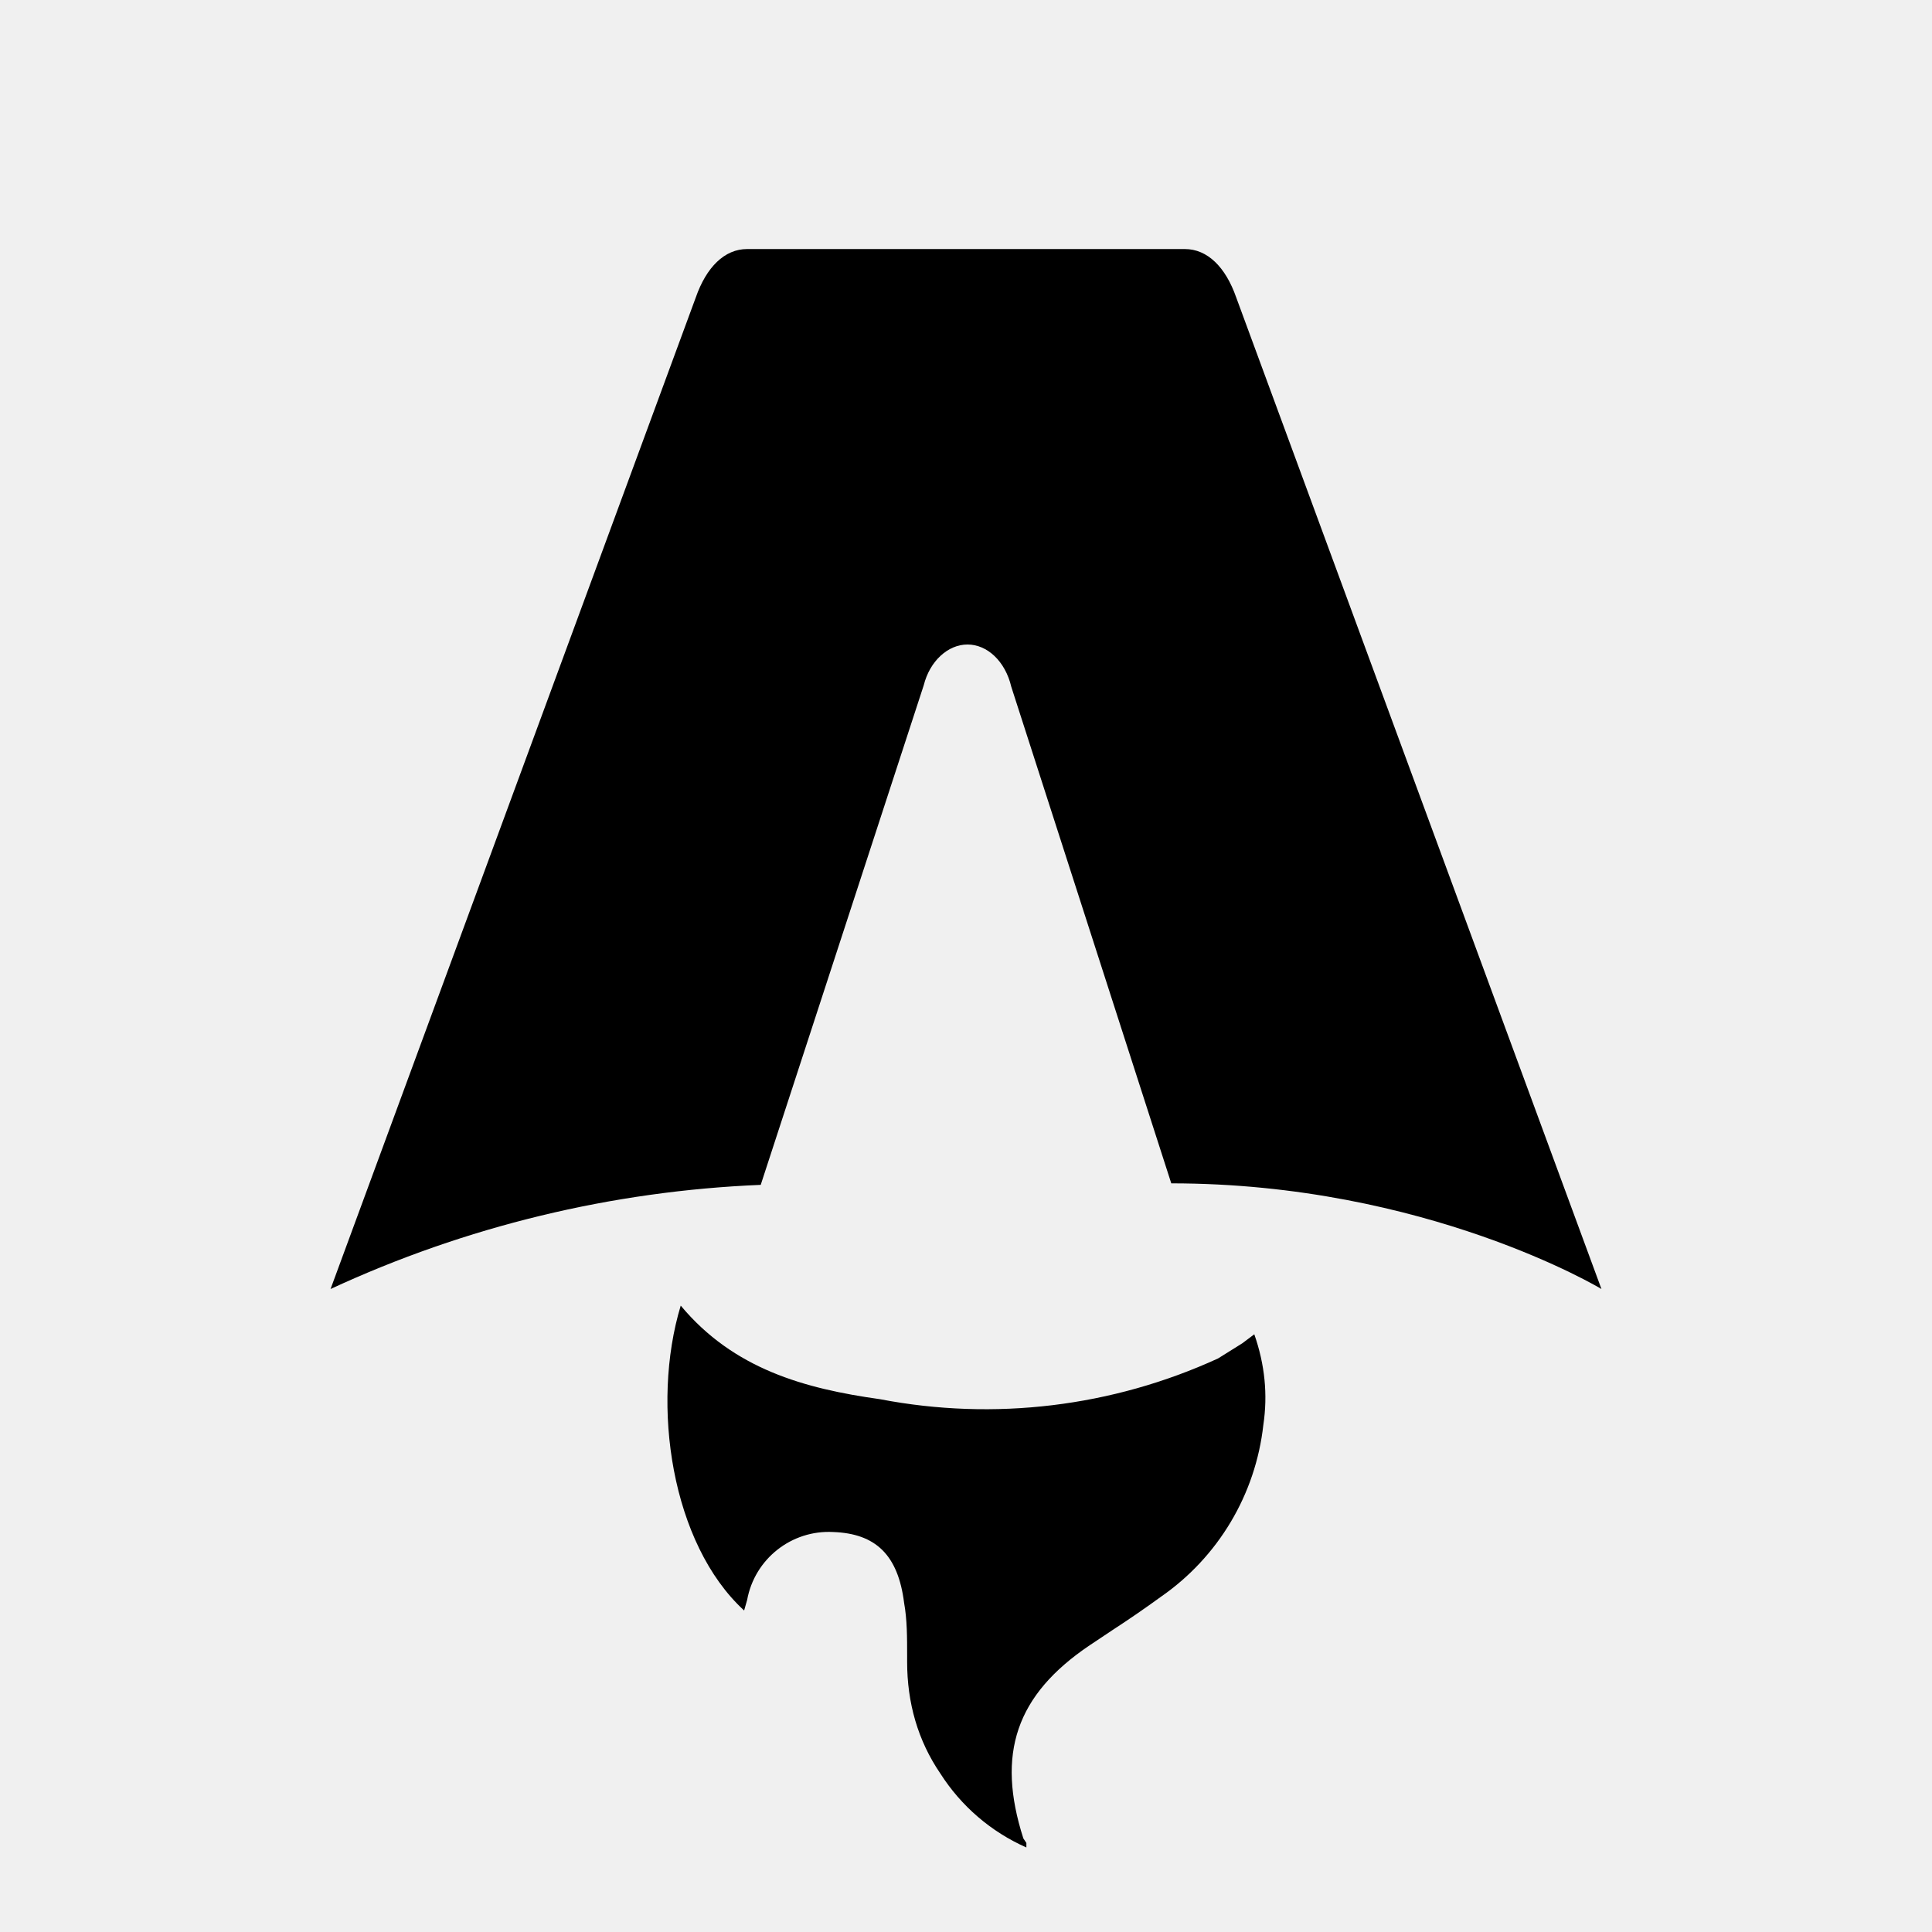
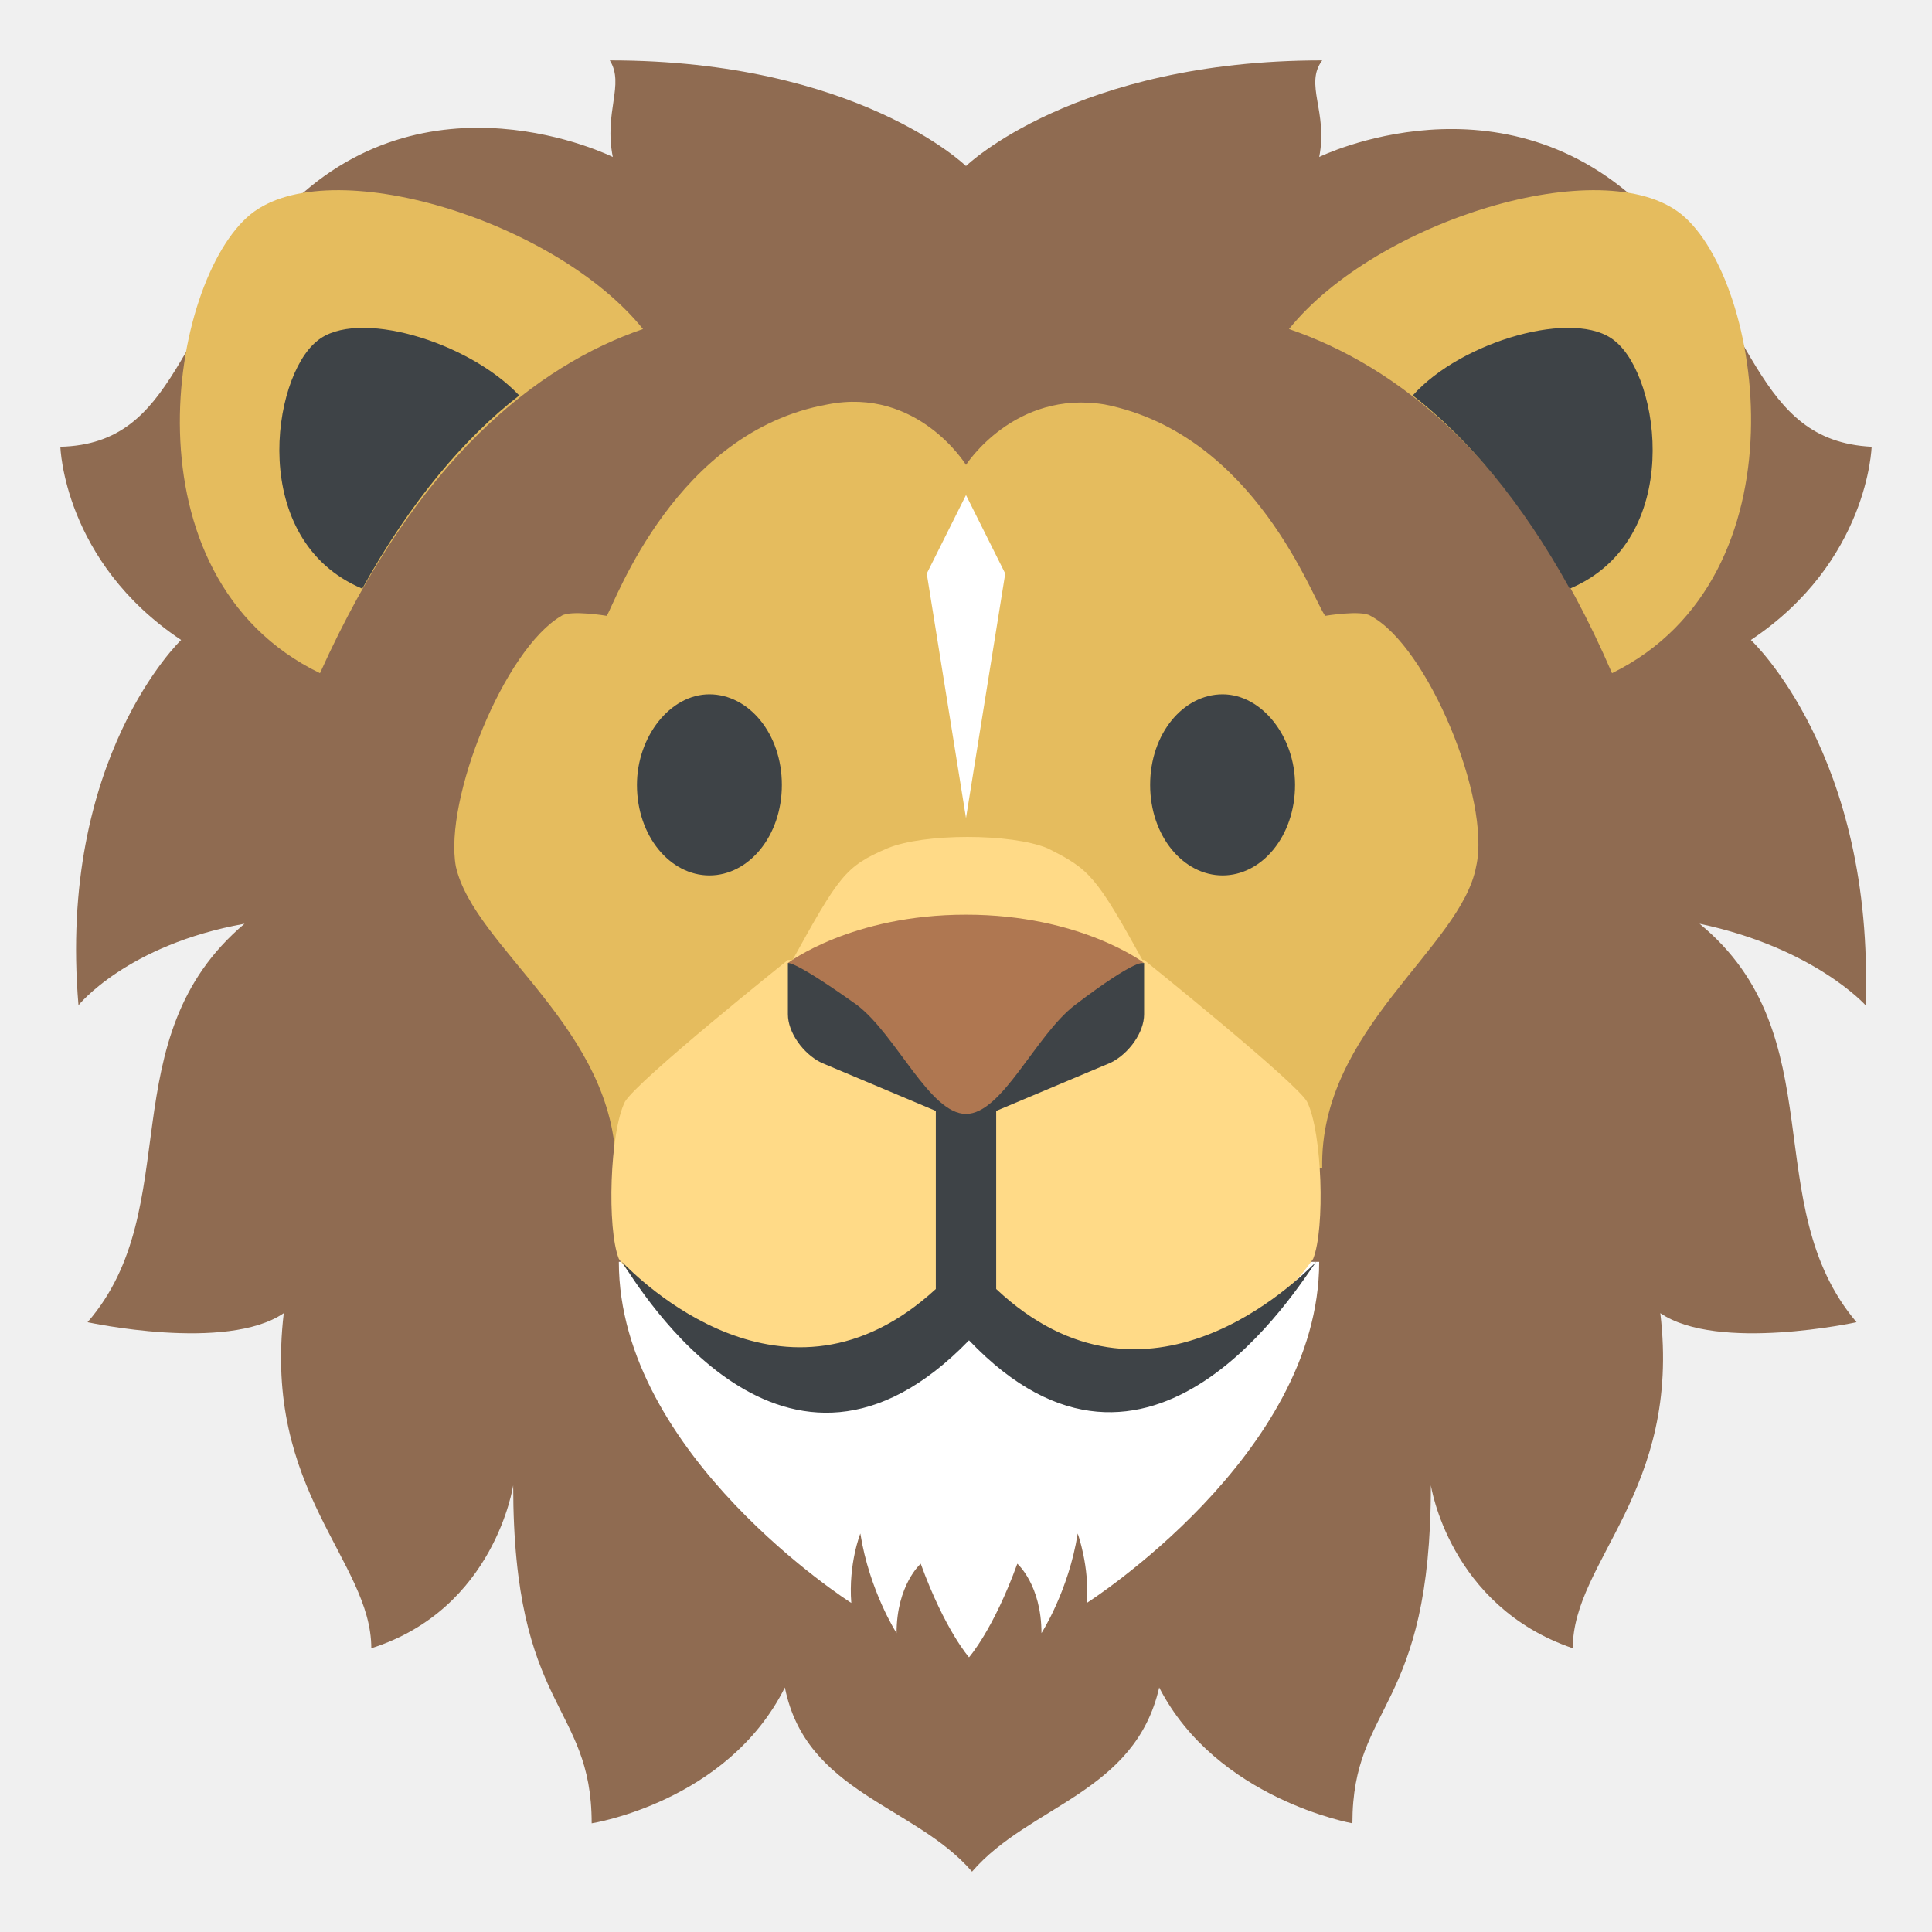
- <svg xmlns="http://www.w3.org/2000/svg" fill="none" viewBox="0 0 128 128">
-   <path d="M50.4 78.5a75.1 75.1 0 0 0-28.5 6.9l24.2-65.7c.7-2 1.9-3.2 3.4-3.2h29c1.5 0 2.7 1.2 3.4 3.2l24.2 65.7s-11.6-7-28.5-7L67 45.5c-.4-1.7-1.6-2.8-2.9-2.8-1.3 0-2.5 1.1-2.9 2.7L50.4 78.5Zm-1.1 28.2Zm-4.2-20.2c-2 6.6-.6 15.8 4.2 20.2a17.5 17.5 0 0 1 .2-.7 5.5 5.5 0 0 1 5.7-4.5c2.8.1 4.3 1.5 4.7 4.7.2 1.1.2 2.3.2 3.5v.4c0 2.7.7 5.2 2.2 7.4a13 13 0 0 0 5.7 4.9v-.3l-.2-.3c-1.8-5.6-.5-9.5 4.4-12.8l1.5-1a73 73 0 0 0 3.2-2.2 16 16 0 0 0 6.8-11.4c.3-2 .1-4-.6-6l-.8.6-1.6 1a37 37 0 0 1-22.4 2.7c-5-.7-9.7-2-13.2-6.2Z" />
-   <style>
-         path { fill: #000; }
-         @media (prefers-color-scheme: dark) {
-             path { fill: #FFF; }
-         }
-     </style>
+ <svg xmlns="http://www.w3.org/2000/svg" width="128" height="128" viewBox="0 0 64 64">
+   <path fill="#8f6b51" d="M58 21.2c3.9-2.6 4-6.4 4-6.4-3.9-.2-3.8-4.2-7.4-7.8-4.8-4.8-10.9-1.8-10.9-1.8.3-1.5-.5-2.4.1-3.2C35.6 2 32 5.5 32 5.5S28.4 2 20.2 2c.5.8-.2 1.7.1 3.2 0 0-6.2-3.1-10.9 1.8-3.6 3.7-3.5 7.7-7.4 7.8 0 0 .1 3.8 4 6.4 0 0-4.1 3.9-3.4 12.1 0 0 1.6-2 5.5-2.7-4.5 3.8-1.9 9.4-5.2 13.2 0 0 4.6 1 6.5-.3-.7 5.9 2.9 8.2 2.9 11.1 4.1-1.3 4.7-5.4 4.7-5.4 0 7.5 2.6 7.2 2.6 11.2 0 0 4.5-.7 6.4-4.5.7 3.5 4.3 3.9 6.2 6.1 1.9-2.2 5.4-2.6 6.2-6.1 1.9 3.7 6.4 4.5 6.4 4.5 0-4 2.6-3.7 2.6-11.2 0 0 .6 4 4.7 5.4 0-2.9 3.6-5.2 2.9-11.1 1.9 1.3 6.5.3 6.5.3-3.3-3.9-.7-9.5-5.2-13.2 3.8.8 5.5 2.7 5.5 2.7.3-8.3-3.8-12.1-3.8-12.1" />
+   <path fill="#e5bc5e" d="M55.7 7.1c-2.6-2.1-10.1.2-13 3.8 3.5 1.2 7.6 4.2 10.7 11.4 6.5-3.2 5-13 2.3-15.2" />
+   <path fill="#3e4347" d="M52 19.5c3.8-1.6 3-7 1.5-8.2-1.3-1.1-5.1 0-6.7 1.8 1.8 1.4 3.6 3.5 5.2 6.4" />
+   <path fill="#e5bc5e" d="M21.3 10.9C18.4 7.3 10.9 5 8.3 7.1c-2.7 2.2-4.3 12 2.3 15.2 3.2-7.1 7.2-10.2 10.7-11.4" />
+   <path fill="#3e4347" d="M12 19.5c1.6-2.9 3.4-5 5.2-6.4-1.7-1.8-5.4-2.9-6.7-1.8-1.5 1.2-2.3 6.6 1.5 8.2" />
+   <path fill="#e5bc5e" d="M48.9 28.7c.5-2.2-1.6-7.3-3.5-8.3-.3-.2-1.5 0-1.5 0-.4-.5-2.3-6-7.3-7-3-.5-4.6 2-4.6 2s-1.6-2.6-4.6-2c-5 .9-7 6.5-7.3 7 0 0-1.2-.2-1.5 0-1.9 1.1-3.9 6.1-3.5 8.3.6 2.7 5.3 5.4 5.3 10h23.4c-.1-4.6 4.6-7.3 5.1-10" />
+   <path fill="#fff" d="M32 16.4 30.7 19l1.3 8.1 1.3-8.1z" />
+   <path fill="#3e4347" d="M42.9 26c0 1.7-1.1 3-2.4 3-1.3 0-2.4-1.3-2.4-3s1.1-3 2.4-3c1.3 0 2.4 1.4 2.4 3m-21.8 0c0 1.7 1.1 3 2.4 3 1.3 0 2.4-1.3 2.4-3s-1.1-3-2.4-3c-1.3 0-2.4 1.4-2.4 3" />
+   <path fill="#fff" d="M20.5 41.8c0 6.4 7.7 11.3 7.7 11.3-.1-1.3.3-2.3.3-2.3.3 1.9 1.2 3.3 1.2 3.3 0-1.6.8-2.3.8-2.3.8 2.2 1.6 3.1 1.6 3.1s.8-.9 1.6-3.1c0 0 .8.7.8 2.3 0 0 .9-1.4 1.2-3.3 0 0 .4 1.1.3 2.3 0 0 7.7-4.9 7.7-11.3z" />
+   <path fill="#ffda87" d="M43.3 36.5c-.3-.6-5.4-4.7-5.4-4.7H26.1s-5 4-5.4 4.7c-.5 1-.6 4.2-.2 5.2 0 0 4.9 7.4 11.5 1 6.6 6.4 11.5-1 11.5-1 .4-1 .3-4.2-.2-5.2" />
+   <path fill="#3e4347" d="M33 42.7v-5.9l3.8-1.6c.6-.3 1.1-1 1.1-1.6v-1.7H26.1v1.7c0 .6.5 1.3 1.1 1.6l3.8 1.6v5.9c-5 4.6-9.9-.4-10.4-.9.6.9 5.4 8.9 11.5 2.6 6 6.3 10.9-1.8 11.5-2.6-.6.6-5.6 5.6-10.6.9" />
+   <path fill="#ffda87" d="M37.9 31.9c-1.6-2.9-1.8-3.1-3.2-3.8-1.2-.5-4.1-.5-5.3 0-1.4.6-1.6.9-3.2 3.8z" />
+   <path fill="#af7751" d="M32 30.3c-3.8 0-5.9 1.6-5.9 1.6s.2-.1 2.3 1.4c1.3 1 2.4 3.6 3.6 3.6 1.2 0 2.3-2.6 3.6-3.6 2.1-1.6 2.3-1.4 2.3-1.4s-2.1-1.6-5.9-1.6" />
</svg>
